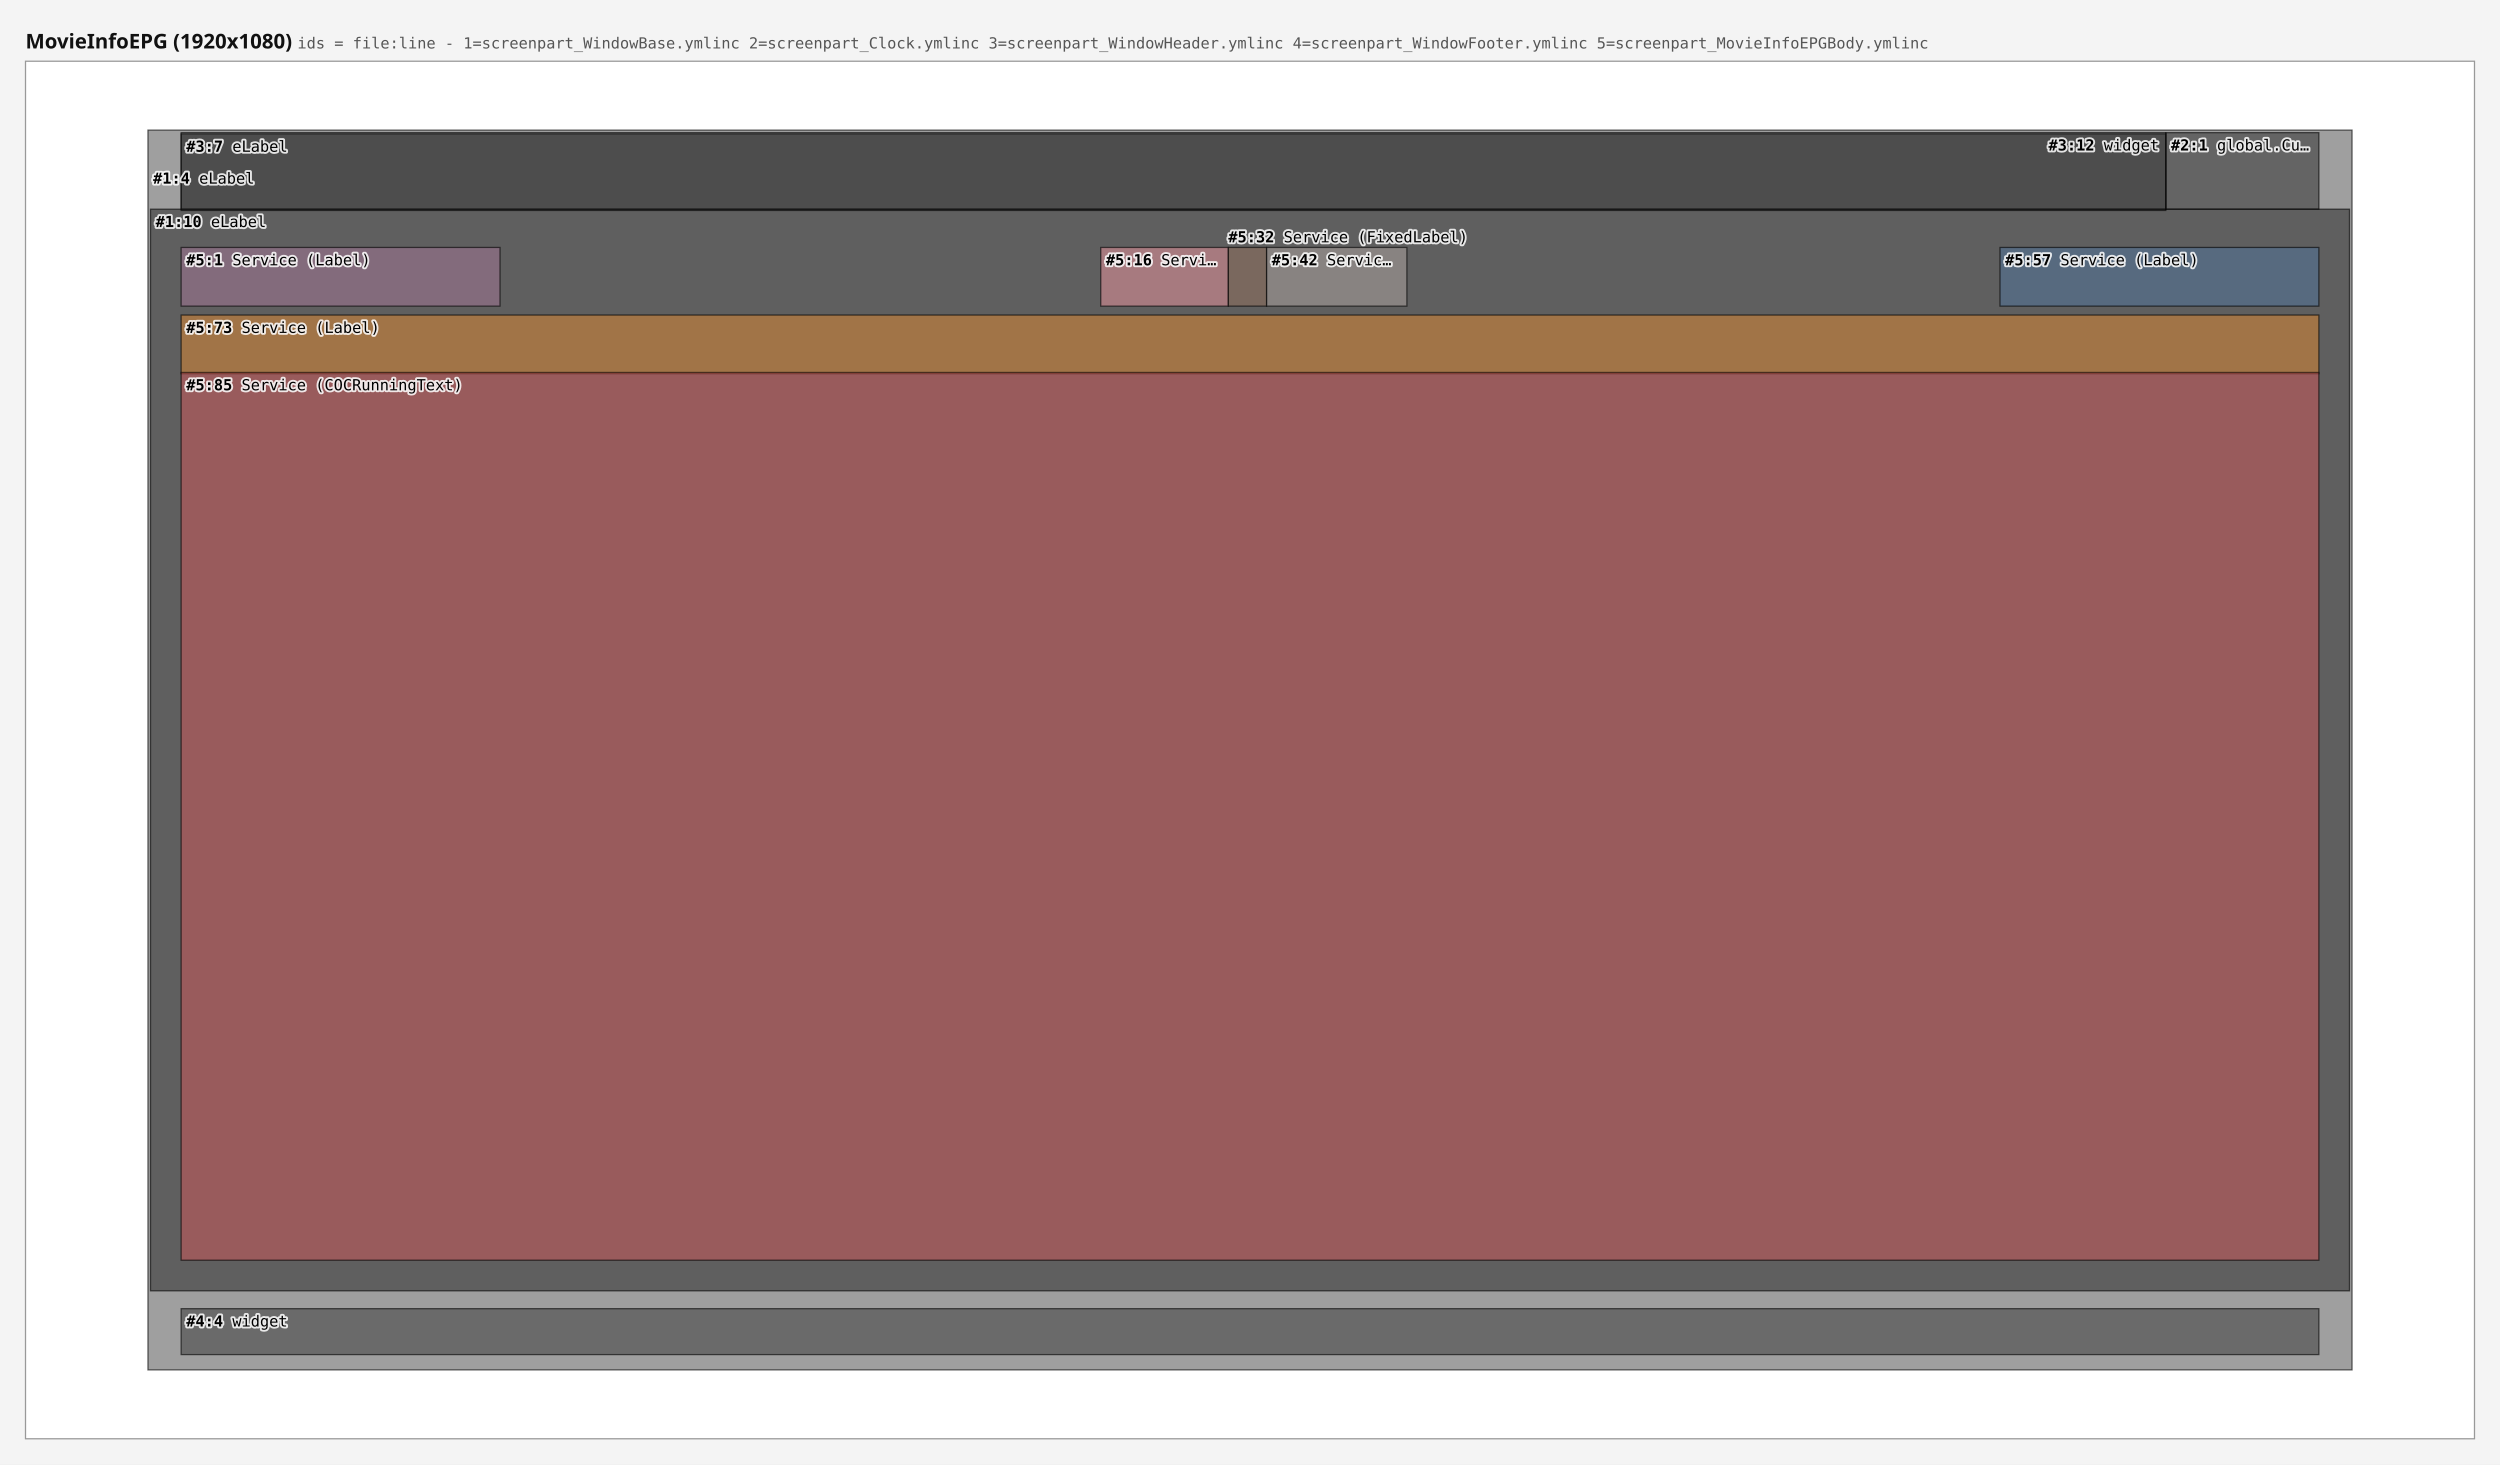
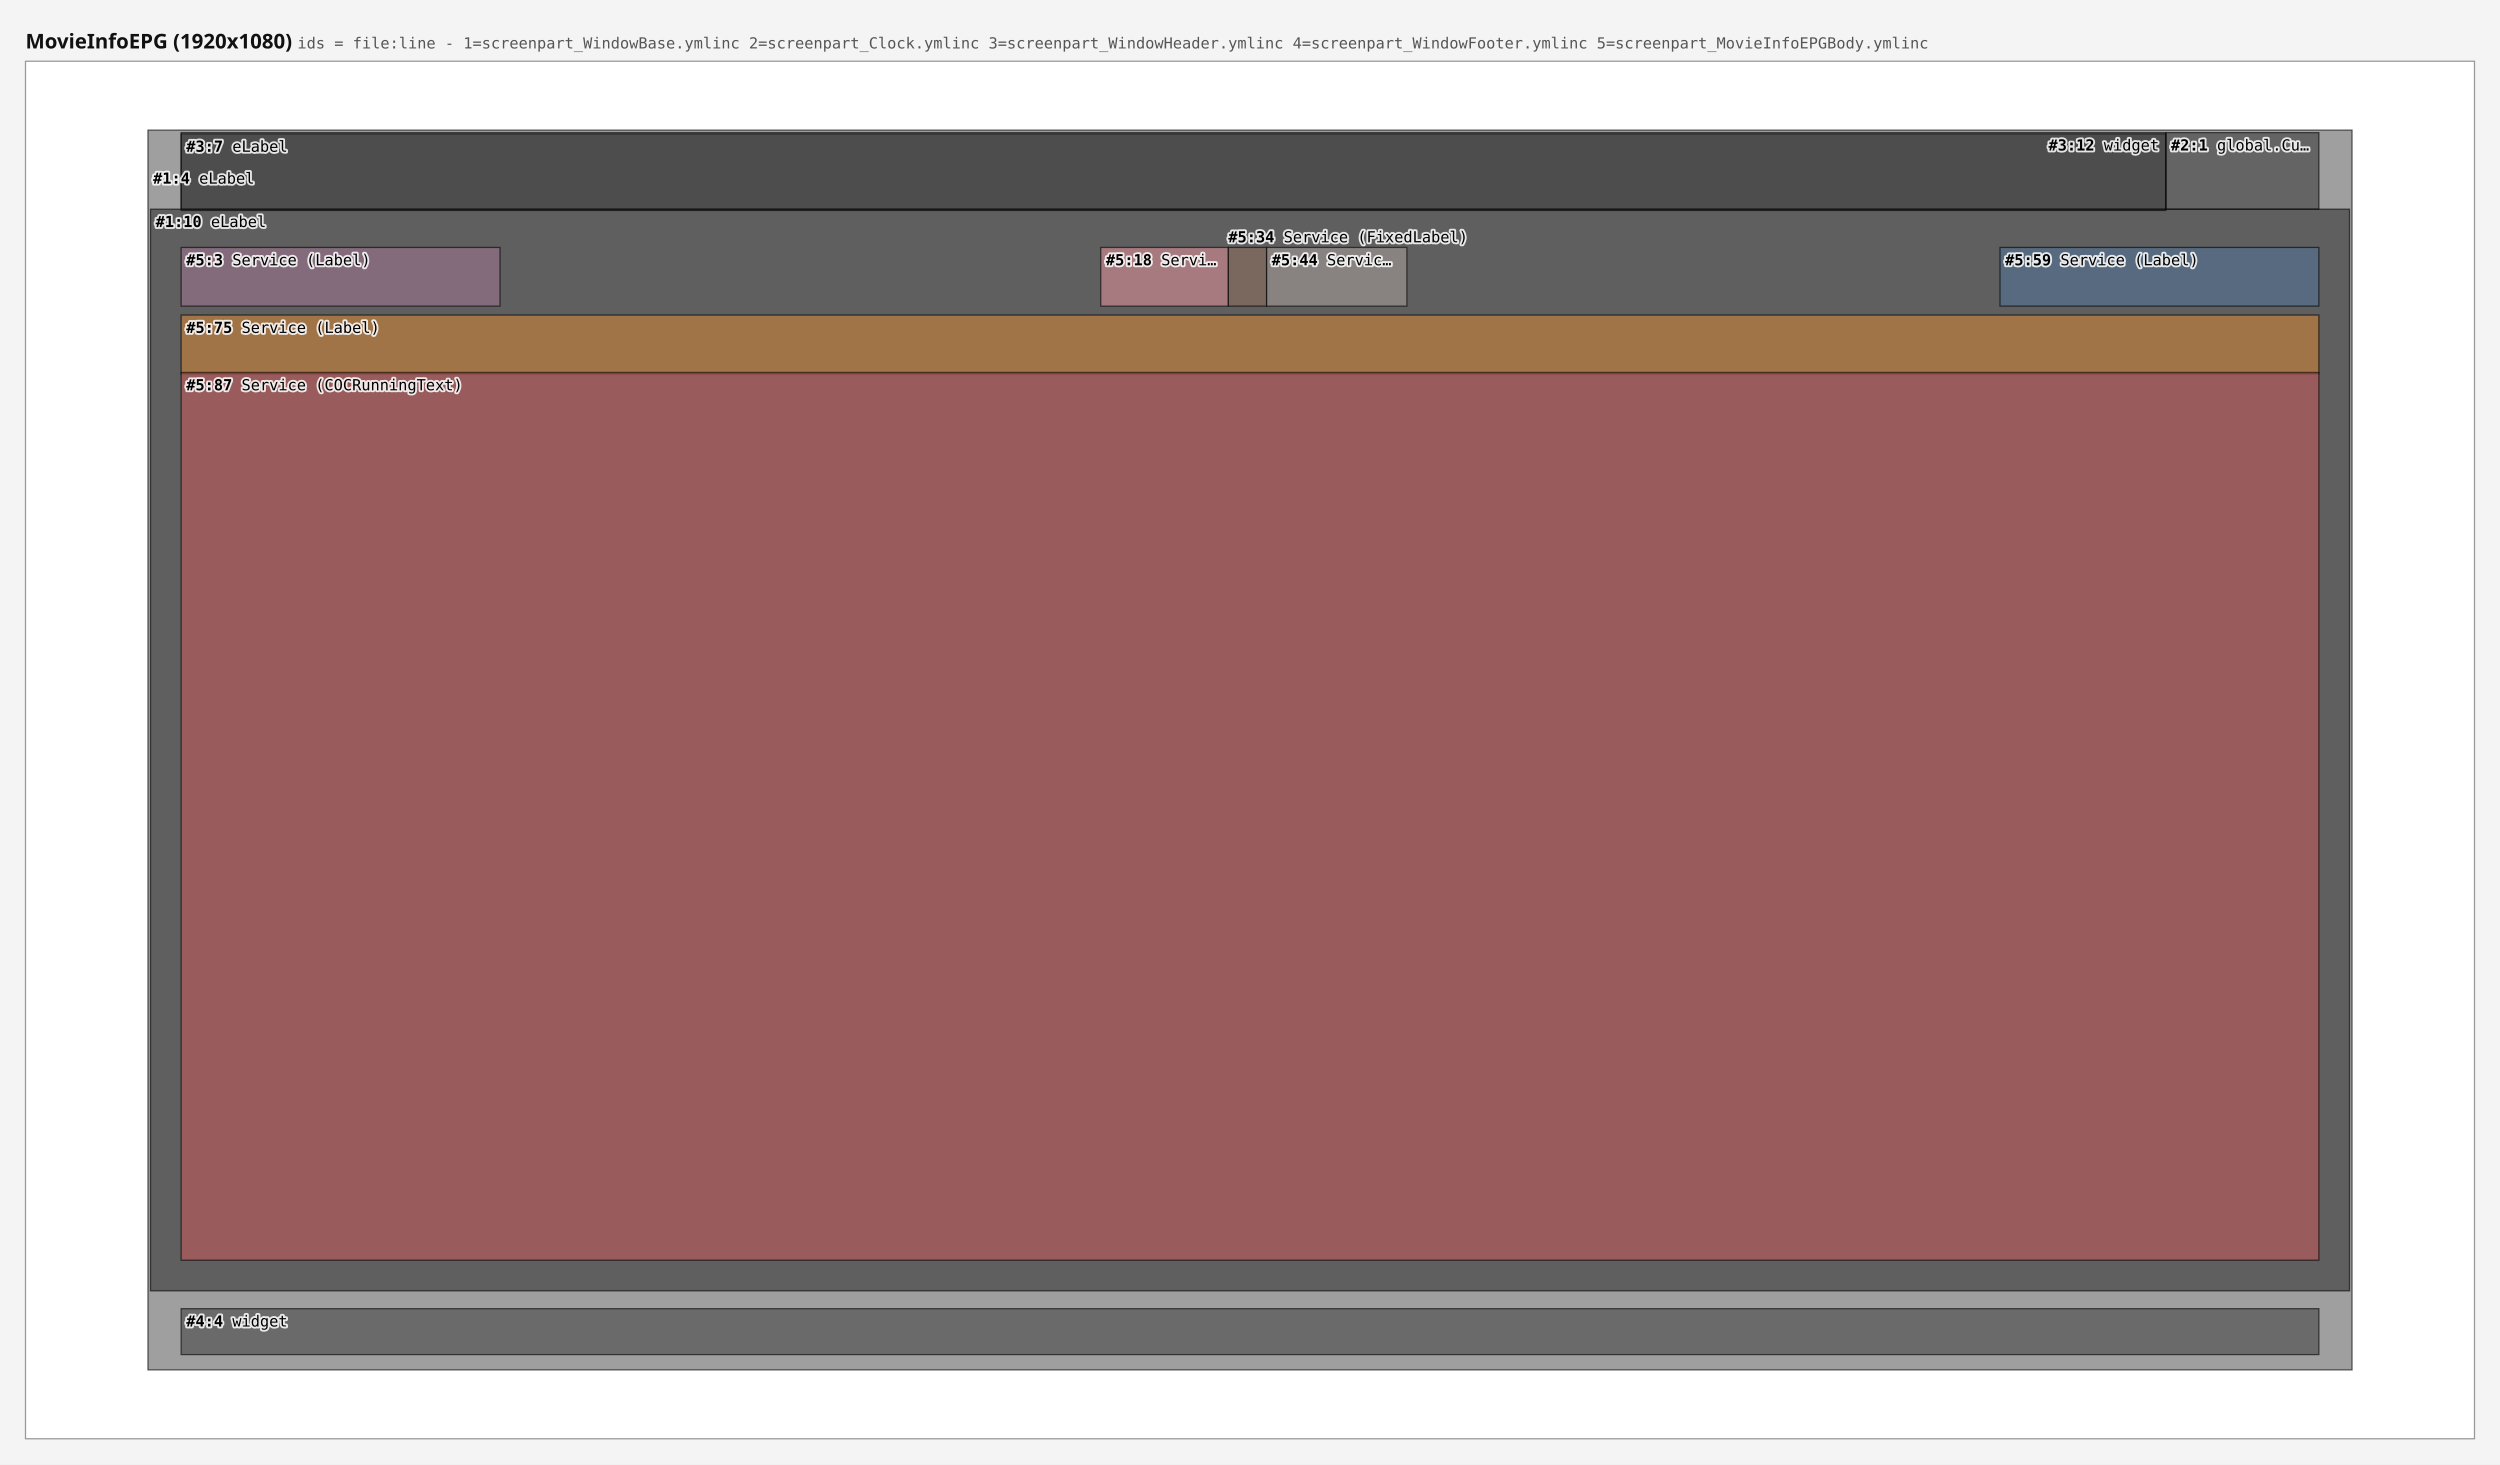
<svg xmlns="http://www.w3.org/2000/svg" width="1960" height="1148" viewBox="0 0 1960 1148">
  <rect x="0" y="0" width="1960" height="1148" fill="#f4f4f4" />
  <text x="20" y="38" font-family="sans-serif" font-size="16" font-weight="bold" fill="#111111">MovieInfoEPG (1920x1080) <tspan font-family="monospace" font-size="12" font-weight="normal" fill="#555555">ids = file:line - 1=screenpart_WindowBase.ymlinc  2=screenpart_Clock.ymlinc  3=screenpart_WindowHeader.ymlinc  4=screenpart_WindowFooter.ymlinc  5=screenpart_MovieInfoEPGBody.ymlinc</tspan>
  </text>
  <g data-screen="0" transform="translate(20,48)">
    <rect x="0" y="0" width="1920" height="1080" fill="#ffffff" stroke="#999999" stroke-width="1" />
    <rect data-ref="0:0" data-src="screenpart_WindowBase.ymlinc:4" x="96" y="54" width="1728" height="972" fill="#2c2c2c" fill-opacity="0.45" stroke="#000000" stroke-opacity="0.6" stroke-width="1" />
    <rect data-ref="0:1" data-src="screenpart_WindowBase.ymlinc:10" x="98" y="116" width="1724" height="848" fill="#121212" fill-opacity="0.45" stroke="#000000" stroke-opacity="0.6" stroke-width="1" />
-     <rect data-ref="0:6" data-src="screenpart_MovieInfoEPGBody.ymlinc:1" x="122" y="146" width="250" height="46" fill="#b07aa1" fill-opacity="0.45" stroke="#000000" stroke-opacity="0.6" stroke-width="1" />
-     <rect data-ref="0:7" data-src="screenpart_MovieInfoEPGBody.ymlinc:16" x="843" y="146" width="100" height="46" fill="#ff9da7" fill-opacity="0.45" stroke="#000000" stroke-opacity="0.6" stroke-width="1" />
-     <rect data-ref="0:8" data-src="screenpart_MovieInfoEPGBody.ymlinc:32" x="943" y="146" width="30" height="46" fill="#9c755f" fill-opacity="0.45" stroke="#000000" stroke-opacity="0.6" stroke-width="1" />
-     <rect data-ref="0:9" data-src="screenpart_MovieInfoEPGBody.ymlinc:42" x="973" y="146" width="110" height="46" fill="#bab0ac" fill-opacity="0.45" stroke="#000000" stroke-opacity="0.6" stroke-width="1" />
-     <rect data-ref="0:10" data-src="screenpart_MovieInfoEPGBody.ymlinc:57" x="1548" y="146" width="250" height="46" fill="#4e79a7" fill-opacity="0.45" stroke="#000000" stroke-opacity="0.6" stroke-width="1" />
-     <rect data-ref="0:11" data-src="screenpart_MovieInfoEPGBody.ymlinc:73" x="122" y="199" width="1676" height="46" fill="#f28e2b" fill-opacity="0.45" stroke="#000000" stroke-opacity="0.6" stroke-width="1" />
-     <rect data-ref="0:12" data-src="screenpart_MovieInfoEPGBody.ymlinc:85" x="122" y="244" width="1676" height="696" fill="#e15759" fill-opacity="0.45" stroke="#000000" stroke-opacity="0.6" stroke-width="1" />
+     <rect data-ref="0:6" data-src="screenpart_MovieInfoEPGBody.ymlinc:3" x="122" y="146" width="250" height="46" fill="#b07aa1" fill-opacity="0.45" stroke="#000000" stroke-opacity="0.6" stroke-width="1" />
+     <rect data-ref="0:7" data-src="screenpart_MovieInfoEPGBody.ymlinc:18" x="843" y="146" width="100" height="46" fill="#ff9da7" fill-opacity="0.45" stroke="#000000" stroke-opacity="0.6" stroke-width="1" />
+     <rect data-ref="0:8" data-src="screenpart_MovieInfoEPGBody.ymlinc:34" x="943" y="146" width="30" height="46" fill="#9c755f" fill-opacity="0.45" stroke="#000000" stroke-opacity="0.6" stroke-width="1" />
+     <rect data-ref="0:9" data-src="screenpart_MovieInfoEPGBody.ymlinc:44" x="973" y="146" width="110" height="46" fill="#bab0ac" fill-opacity="0.45" stroke="#000000" stroke-opacity="0.6" stroke-width="1" />
+     <rect data-ref="0:10" data-src="screenpart_MovieInfoEPGBody.ymlinc:59" x="1548" y="146" width="250" height="46" fill="#4e79a7" fill-opacity="0.45" stroke="#000000" stroke-opacity="0.6" stroke-width="1" />
+     <rect data-ref="0:11" data-src="screenpart_MovieInfoEPGBody.ymlinc:75" x="122" y="199" width="1676" height="46" fill="#f28e2b" fill-opacity="0.45" stroke="#000000" stroke-opacity="0.6" stroke-width="1" />
+     <rect data-ref="0:12" data-src="screenpart_MovieInfoEPGBody.ymlinc:87" x="122" y="244" width="1676" height="696" fill="#e15759" fill-opacity="0.45" stroke="#000000" stroke-opacity="0.6" stroke-width="1" />
    <rect data-ref="0:5" data-src="screenpart_WindowFooter.ymlinc:4" x="122" y="978" width="1676" height="36" fill="#2c2c2c" fill-opacity="0.45" stroke="#000000" stroke-opacity="0.6" stroke-width="1" />
    <rect data-ref="0:3" data-src="screenpart_WindowHeader.ymlinc:7" x="122" y="57" width="1556" height="60" fill="#2c2c2c" fill-opacity="0.45" stroke="#000000" stroke-opacity="0.6" stroke-width="1" />
    <rect data-ref="0:2" data-src="screenpart_Clock.ymlinc:1" x="1678" y="56" width="120" height="60" fill="#1d1d1d" fill-opacity="0.45" stroke="#000000" stroke-opacity="0.6" stroke-width="1" />
    <rect data-ref="0:4" data-src="screenpart_WindowHeader.ymlinc:12" x="122" y="56" width="1556" height="60" fill="#2c2c2c" fill-opacity="0.45" stroke="#000000" stroke-opacity="0.6" stroke-width="1" />
    <g pointer-events="none" font-family="monospace" font-size="12" fill="#000000" stroke="#ffffff" stroke-width="3" stroke-opacity="0.85" stroke-linejoin="round" paint-order="stroke">
      <text x="100" y="96">
        <tspan font-weight="bold">#1:4</tspan> eLabel</text>
      <text x="102" y="130">
        <tspan font-weight="bold">#1:10</tspan> eLabel</text>
      <text x="126" y="160">
-         <tspan font-weight="bold">#5:1</tspan> Service (Label)</text>
+         <tspan font-weight="bold">#5:3</tspan> Service (Label)</text>
      <text x="847" y="160">
-         <tspan font-weight="bold">#5:16</tspan> Servi…</text>
+         <tspan font-weight="bold">#5:18</tspan> Servi…</text>
      <text x="943" y="142">
-         <tspan font-weight="bold">#5:32</tspan> Service (FixedLabel)</text>
+         <tspan font-weight="bold">#5:34</tspan> Service (FixedLabel)</text>
      <text x="977" y="160">
-         <tspan font-weight="bold">#5:42</tspan> Servic…</text>
+         <tspan font-weight="bold">#5:44</tspan> Servic…</text>
      <text x="1552" y="160">
-         <tspan font-weight="bold">#5:57</tspan> Service (Label)</text>
+         <tspan font-weight="bold">#5:59</tspan> Service (Label)</text>
      <text x="126" y="213">
-         <tspan font-weight="bold">#5:73</tspan> Service (Label)</text>
+         <tspan font-weight="bold">#5:75</tspan> Service (Label)</text>
      <text x="126" y="258">
-         <tspan font-weight="bold">#5:85</tspan> Service (COCRunningText)</text>
+         <tspan font-weight="bold">#5:87</tspan> Service (COCRunningText)</text>
      <text x="126" y="992">
        <tspan font-weight="bold">#4:4</tspan> widget</text>
      <text x="126" y="71">
        <tspan font-weight="bold">#3:7</tspan> eLabel</text>
      <text x="1682" y="70">
        <tspan font-weight="bold">#2:1</tspan> global.Cu…</text>
      <text x="1586" y="70">
        <tspan font-weight="bold">#3:12</tspan> widget</text>
    </g>
  </g>
</svg>
